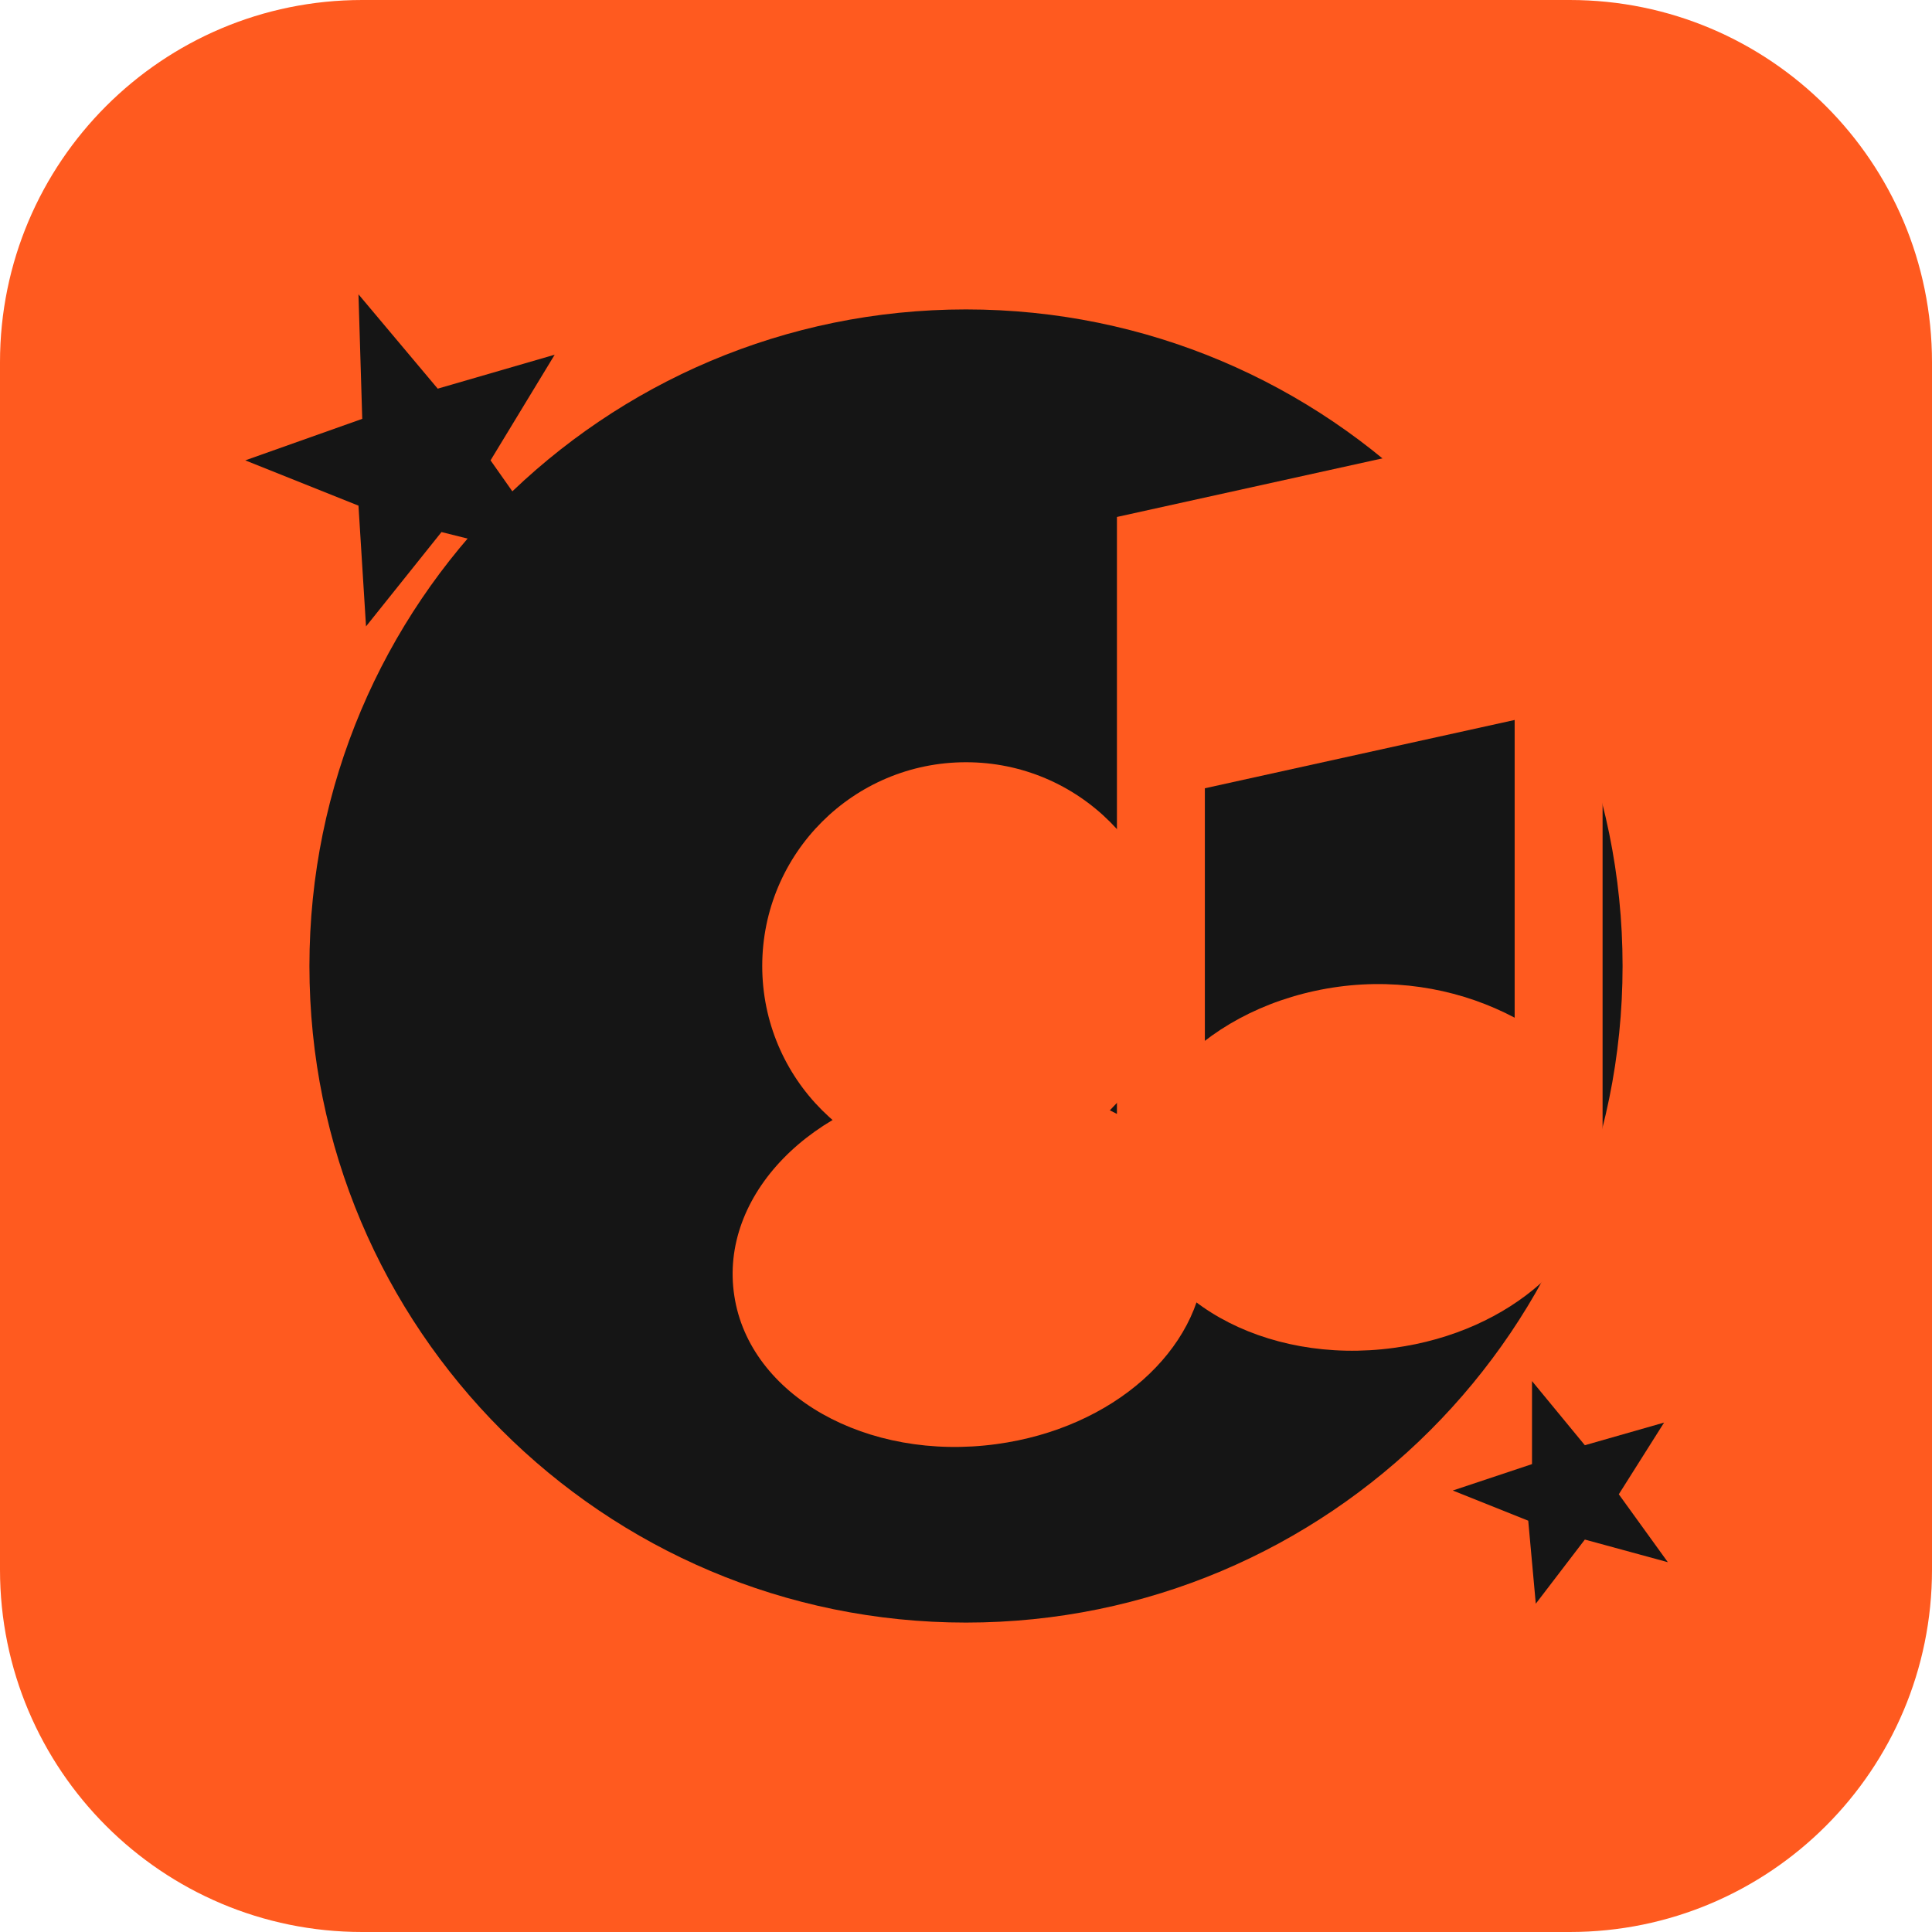
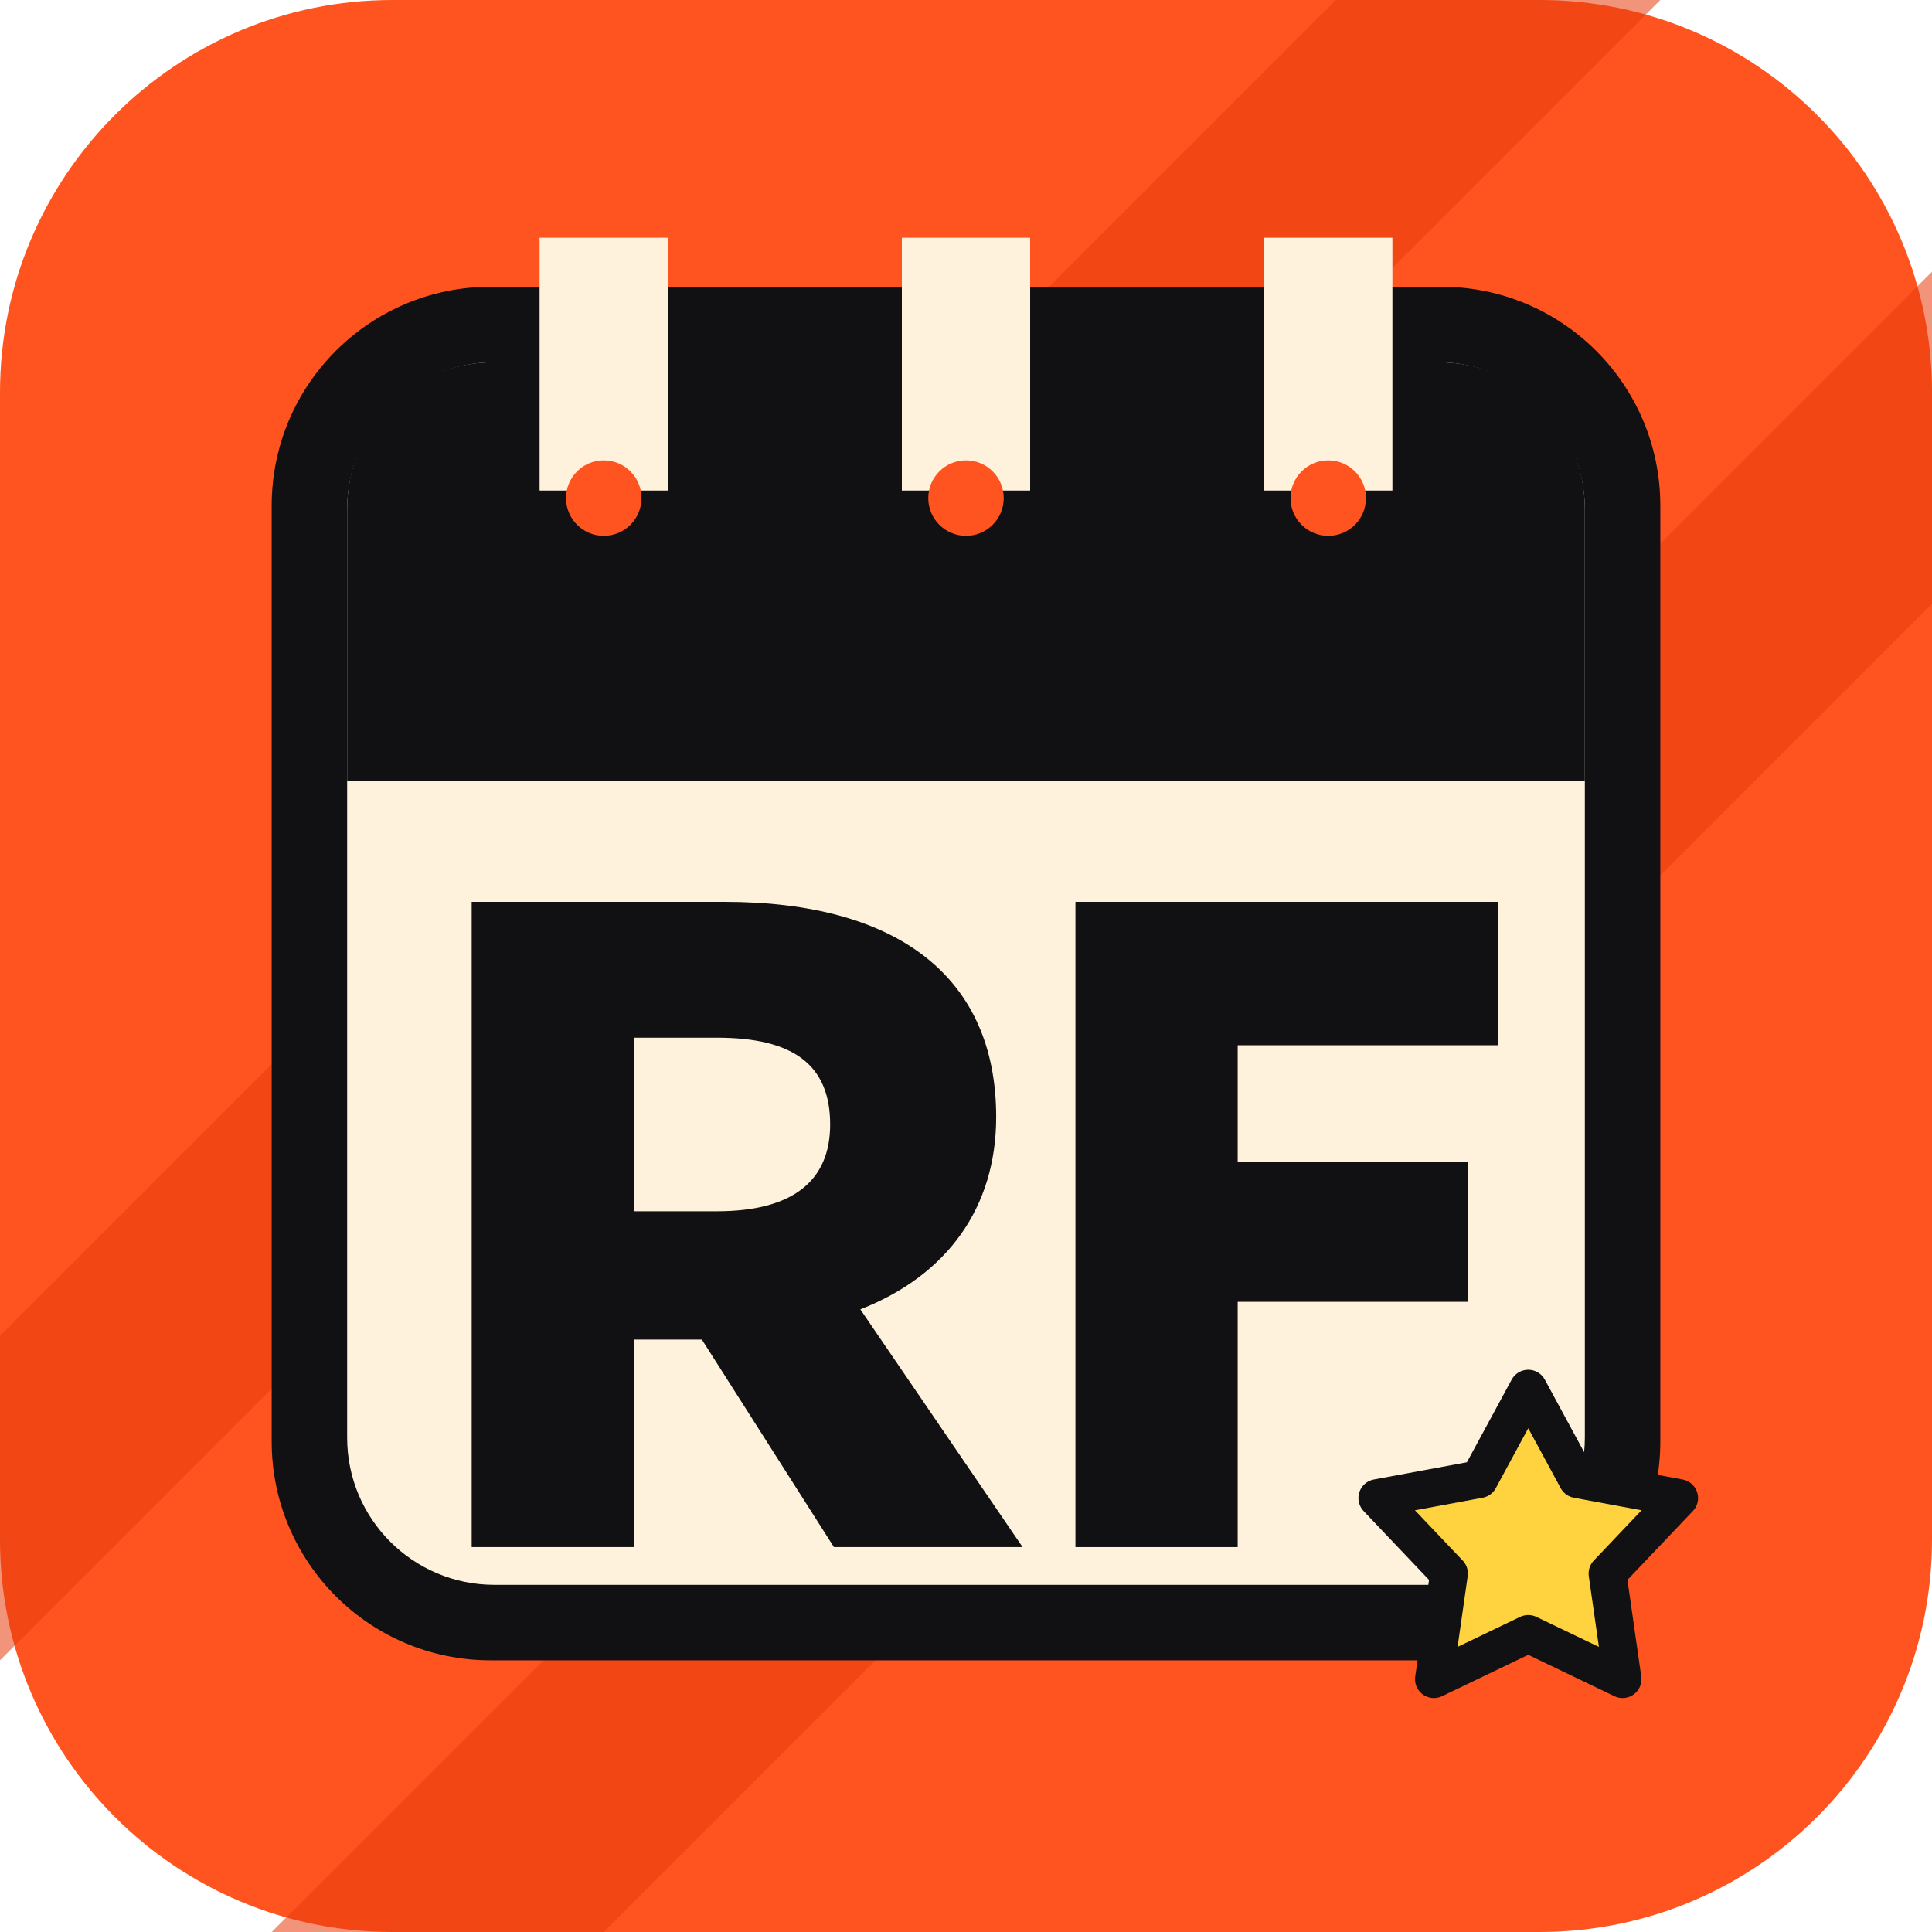
<svg xmlns="http://www.w3.org/2000/svg" viewBox="0 0 512 512" role="img" aria-labelledby="title description">
-   <rect width="512" height="512" rx="96" fill="#ff5a1f" />
-   <circle cx="256" cy="256" r="174" fill="#151515" />
-   <circle cx="256" cy="256" r="54" fill="#ff5a1f" />
-   <path fill="#ff5a1f" d="M296 137v158.2c-13.3-7.1-29.7-10.5-46.6-8.2-34.4 4.7-58.9 29.9-54.8 56.4 4 26.4 35.1 44 69.5 39.3 31-4.2 54-25 55.1-48.4h.1V208.9l82.1-18.1v78.9c-13.4-7.1-29.7-10.5-46.7-8.2-34.4 4.7-58.9 30-54.8 56.4 4 26.4 35.2 44 69.5 39.3 31.1-4.2 54.1-25.1 55.1-48.5h.2V108.6L296 137Z" />
-   <path fill="#151515" d="m95 78 21 25 31-9-17 28 19 27-32-8-20 25-2-32-30-12 31-11-1-33Zm311 288 14 17 21-6-12 19 13 18-22-6-13 17-2-22-20-8 21-7v-22Z" />
+   <rect width="512" height="512" rx="104" fill="#ff541f" />
+   <path fill="#e83c0d" d="M0 354 354 0h86L0 440v-86Zm72 158L512 72v88L160 512H72Z" opacity=".55" />
+   <rect x="72" y="76" width="368" height="364" rx="58" fill="#111113" />
+   <rect x="92" y="96" width="328" height="324" rx="39" fill="#fff2dc" />
+   <path fill="#111113" d="M131 96h250c22 0 39 17 39 39v72H92v-72c0-22 17-39 39-39Z" />
+   <path fill="#fff2dc" d="M143 63h34v67h-34zm96 0h34v67h-34zm96 0h34v67h-34z" />
+   <circle cx="160" cy="132" r="10" fill="#ff541f" />
+   <circle cx="256" cy="132" r="10" fill="#ff541f" />
+   <circle cx="352" cy="132" r="10" fill="#ff541f" />
+   <path fill="#111113" fill-rule="evenodd" d="M125 239h67c46 0 72 20 72 57 0 24-13 42-36 51l43 63h-50l-35-55h-18v55h-43V239Zm43 36v46h22c20 0 30-8 30-23 0-16-10-23-30-23h-22Z" />
+   <path fill="#111113" d="M285 239h112v38h-69v31h61v37h-61v65h-43V239Z" />
+   <path fill="#ffd23f" stroke="#111113" stroke-linejoin="round" stroke-width="10" d="m405 368 13 24 27 5-19 20 4 28-25-12-25 12 4-28-19-20 27-5 13-24Z" />
</svg>
